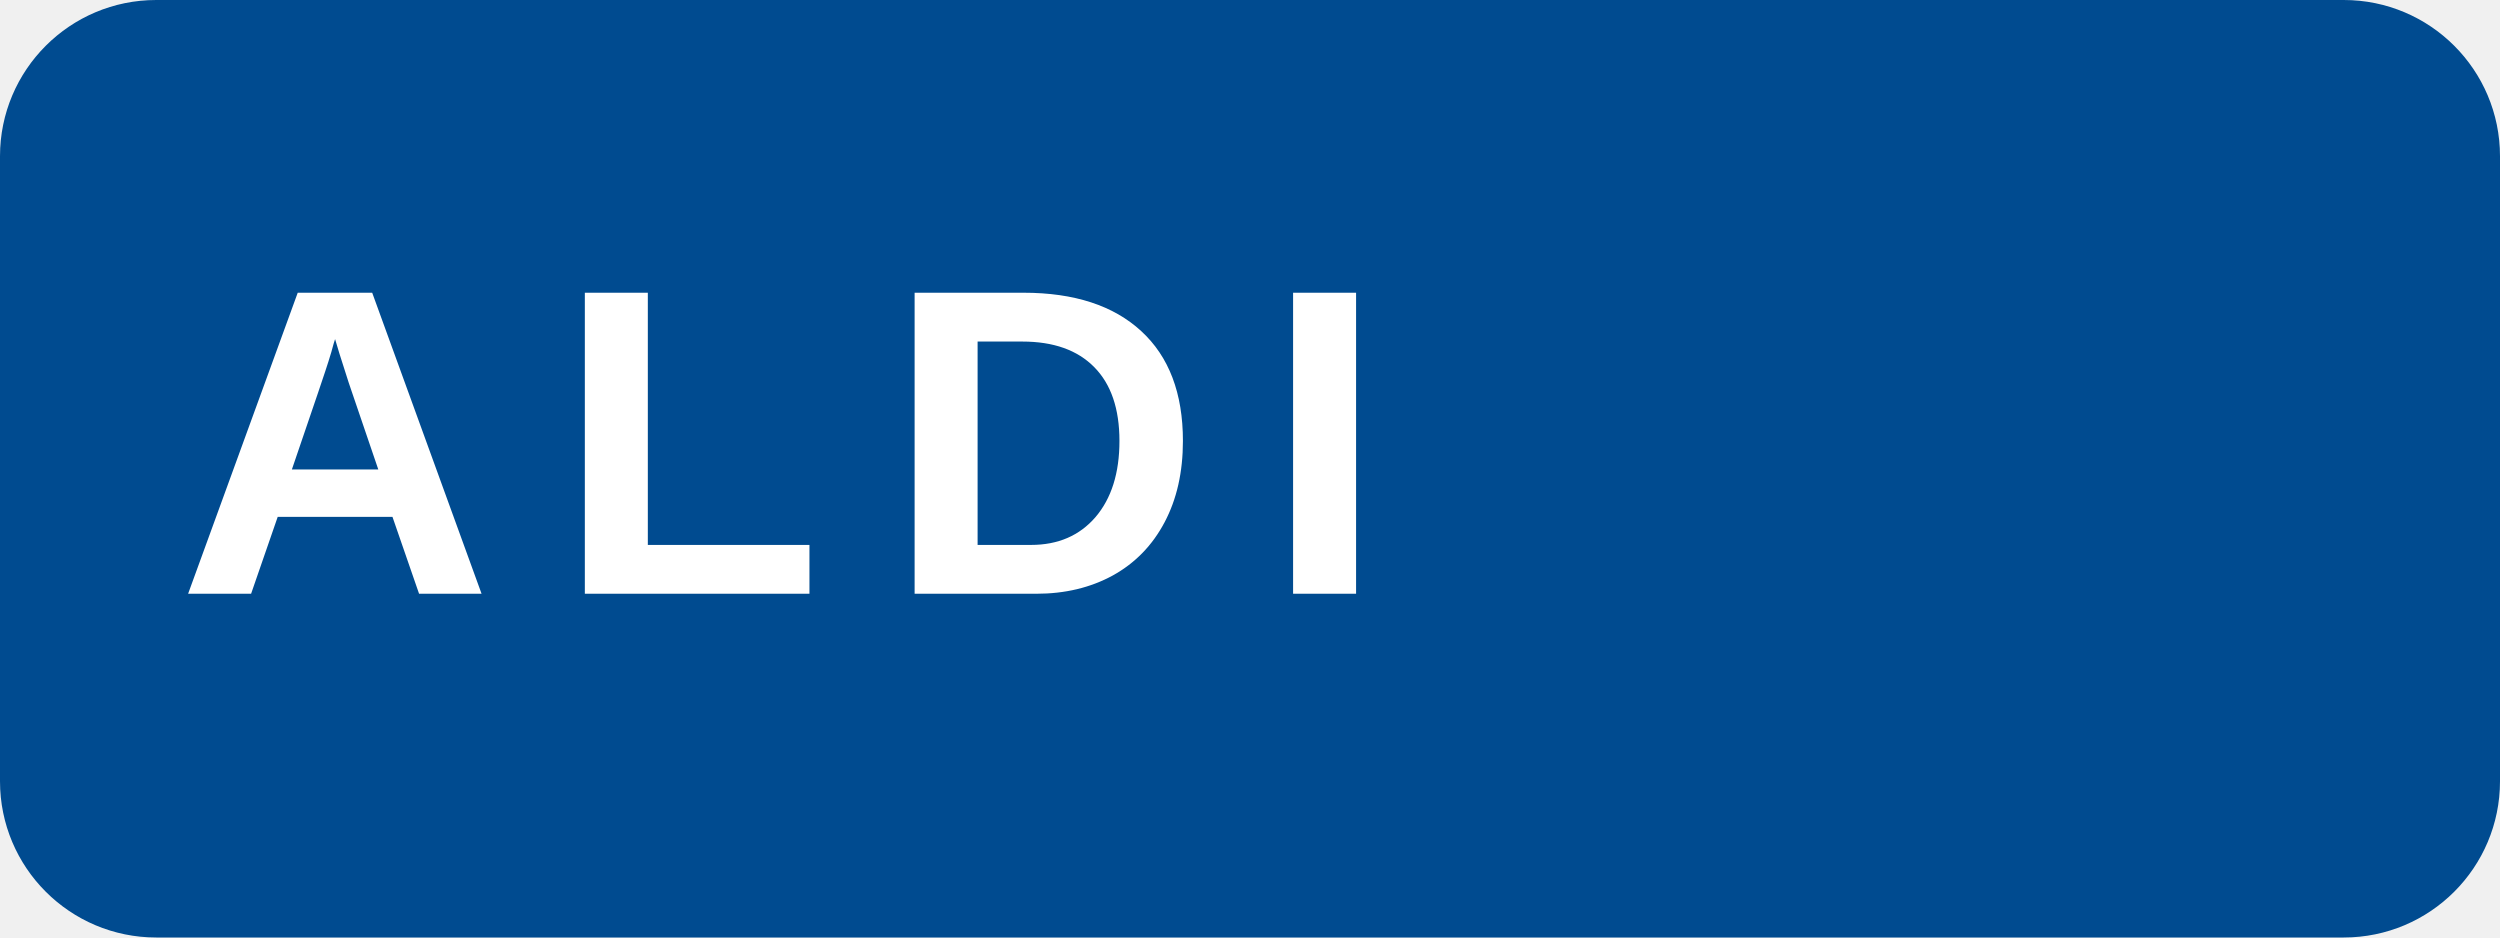
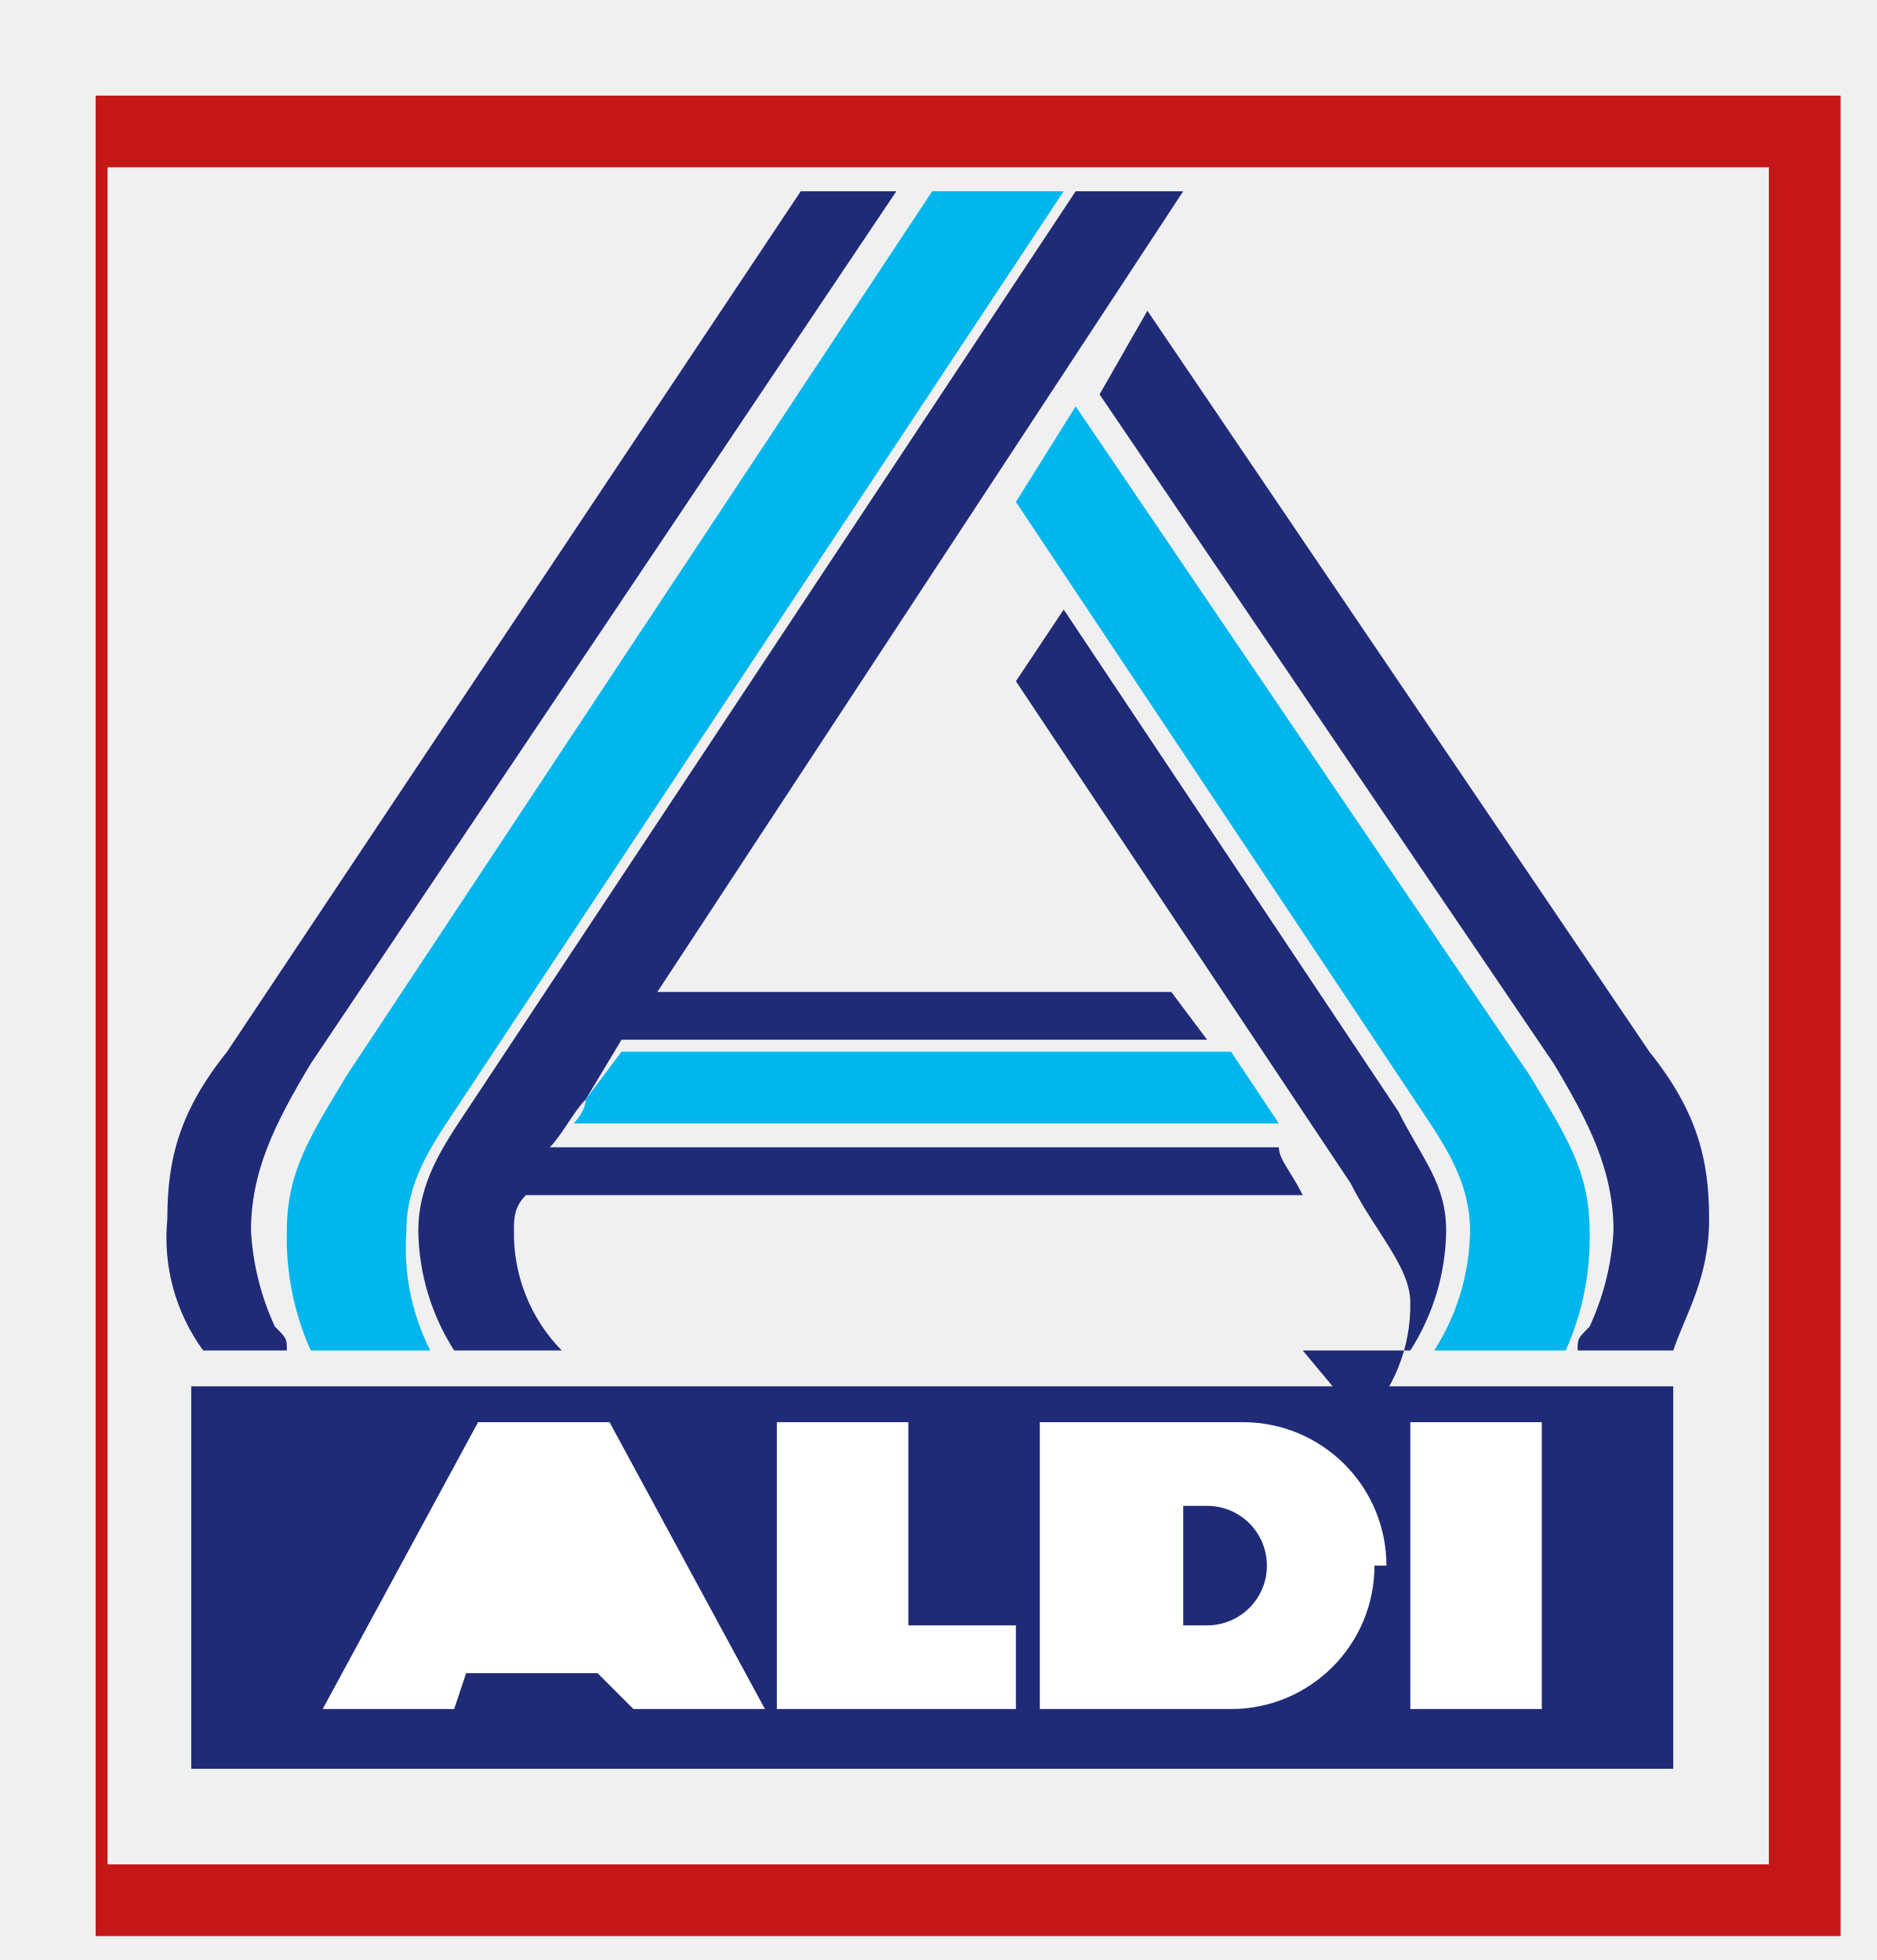
- <svg xmlns="http://www.w3.org/2000/svg" viewBox="0 0 160 60">
-   <rect width="160" height="60" rx="10" fill="#004b90" />
-   <text x="50" y="38" text-anchor="middle" fill="#fff" font-family="Arial,Helvetica,sans-serif" font-weight="900" font-size="28" letter-spacing="4">ALDI</text>
+ <svg xmlns="http://www.w3.org/2000/svg" width="157" height="164" viewBox="0 0 157 164">
+   <rect width="157" height="164" fill="none" />
+   <path d="M154 162V8H8v154zm-6-6h-139V14h139v142z" fill="#c51718" />
+   <path d="M31 218h124v32H31v-32z" fill="#202b78" transform="translate(-15 -102)" />
+   <path d="M154 249v-24h-11v24zm-13-12a12 12 0 0 0-12-12h-17v24h16a12 12 0 0 0 12-12zm-10 0a5 5 0 0 1-5 5h-2v-10h2a5 5 0 0 1 5 5zM90 249h20v-7h-9v-17H90zM78 249h11L76 225H65L52 249h11l1-3h11zm-4-9h4l3-5z" fill="#fff" transform="translate(-25 -106)" />
+   <path d="M141 128a19 19 0 0 0 3-10c0-4-2-7-4-10L106 57l5-8 38 56c3 5 5 8 5 13a23 23 0 0 1-2 10zM99 31L50 105c-3 5-5 8-5 13a23 23 0 0 0 2 10h10a19 19 0 0 1-2-10c0-4 2-7 4-10l51-77zm-31 78h60l-4-6h-51l-3 4c0 1-1 2-1 2z" fill="#00b6ed" transform="translate(-21 -15)" />
+   <path d="M145 128c0-1 0-1 1-2a22 22 0 0 0 2-8c0-5-2-9-5-14l-38-56 4-7 42 62c4 5 5 9 5 14 0 5-2 8-3 11zm-23 0h9a19 19 0 0 0 3-10c0-4-2-6-4-10l-28-42-4 6 28 42c2 4 5 7 5 10a14 14 0 0 1-4 10zM80 31L32 103c-4 5-5 9-5 14a16 16 0 0 0 3 11h7c0-1 0-1-1-2a22 22 0 0 1-2-8c0-5 2-9 5-14l49-73zm23 0L52 108c-2 3-4 6-4 10a19 19 0 0 0 3 10h9a14 14 0 0 1-4-10c0-1 0-2 1-3h65c-1-2-2-3-2-4H59c1-1 2-3 3-4l3-5h49l-3-4H68l44-67z" fill="#202b78" transform="translate(-13 -15)" />
</svg>
